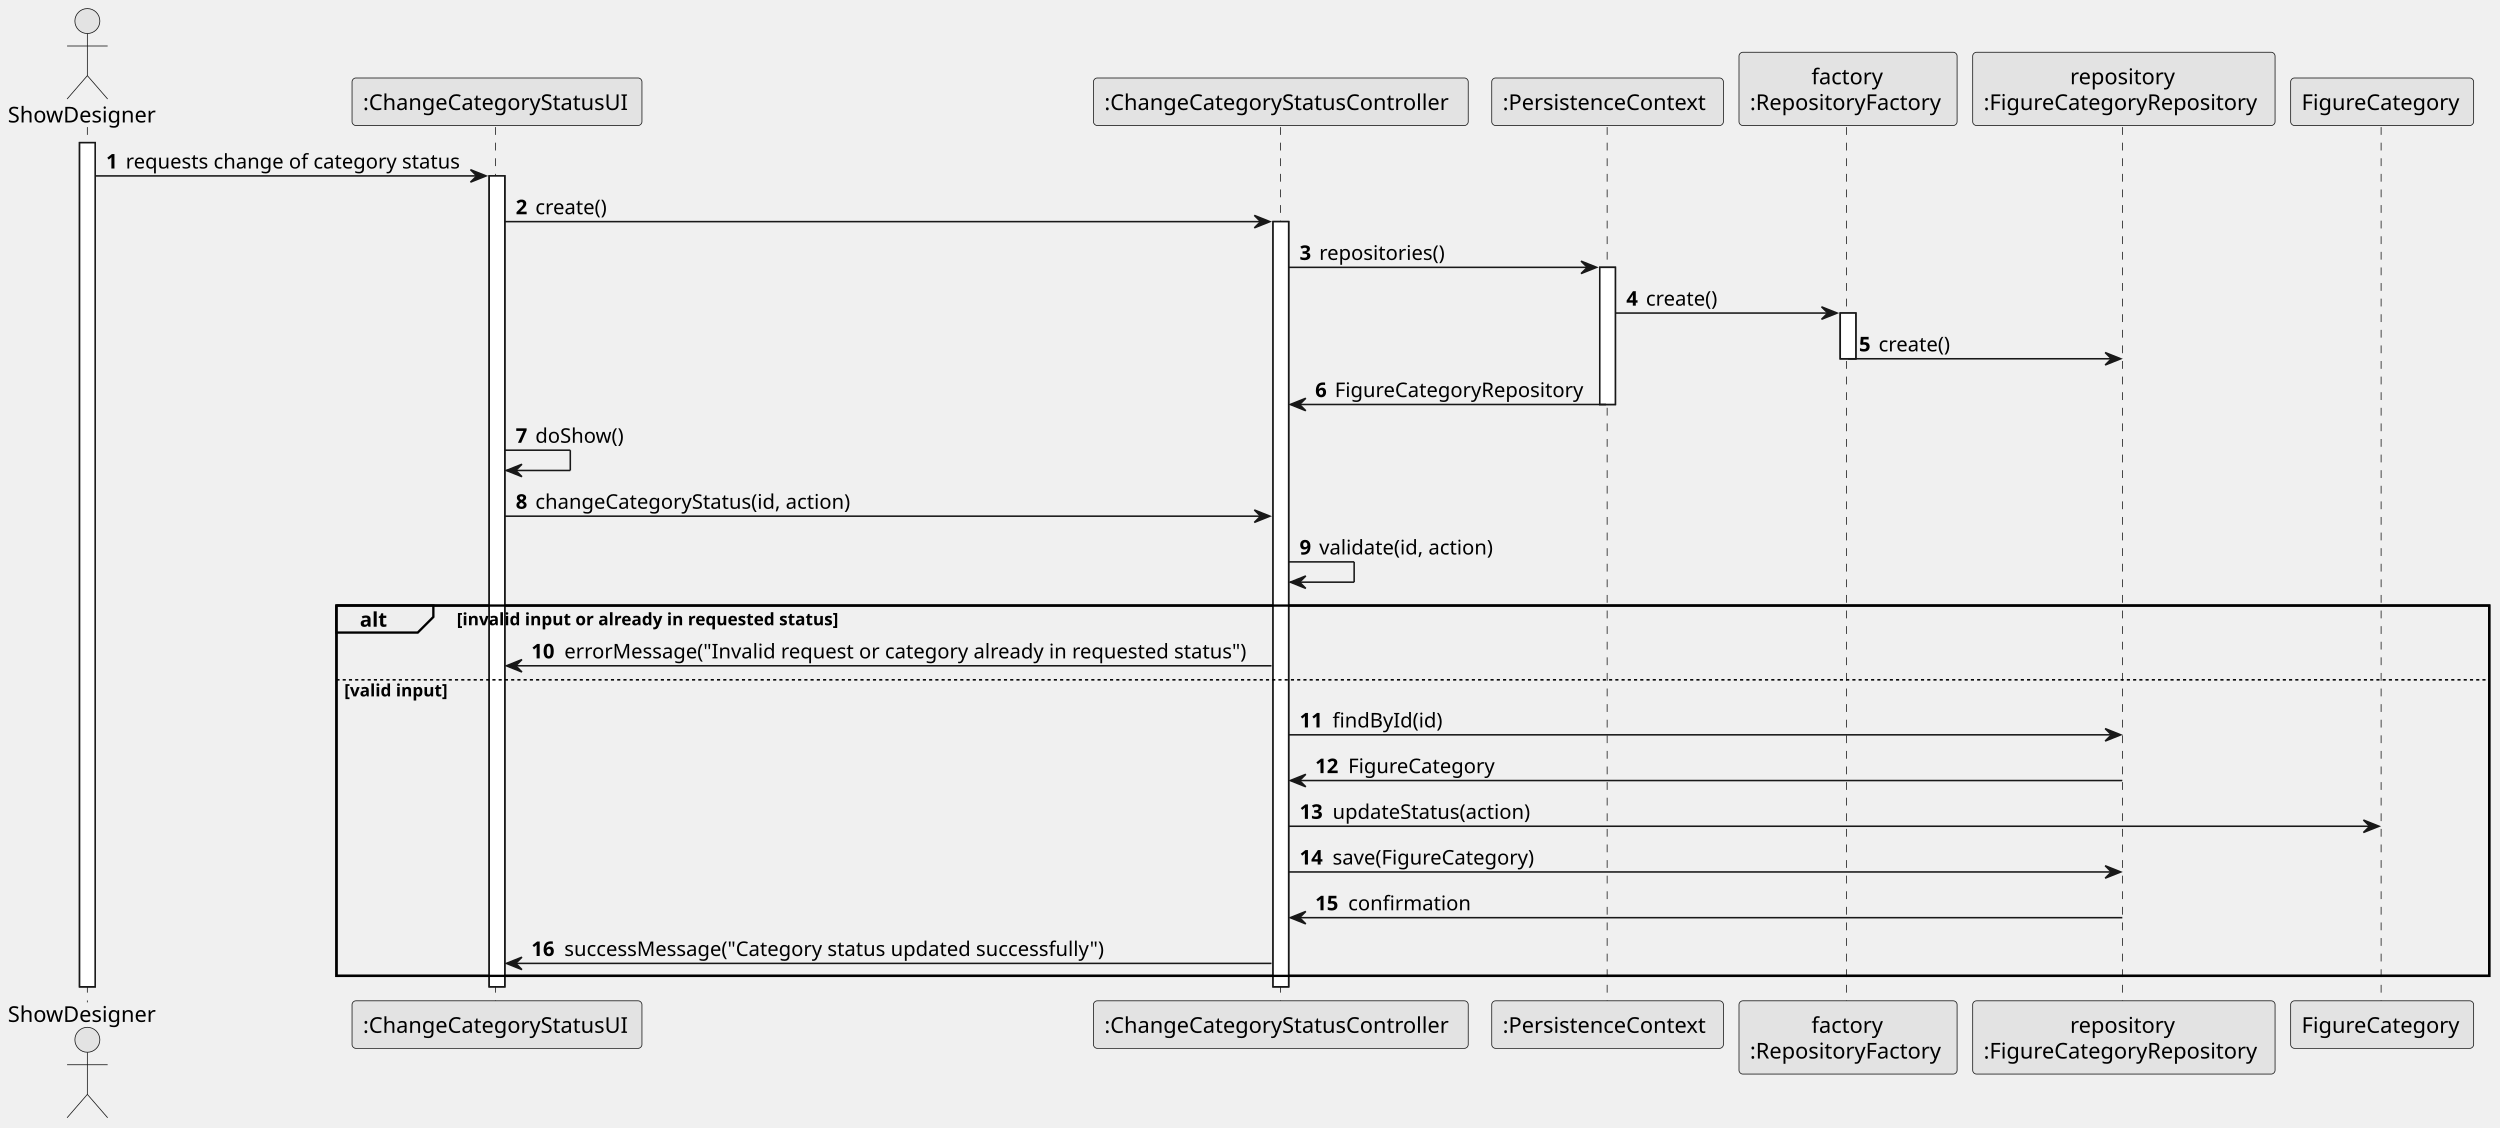
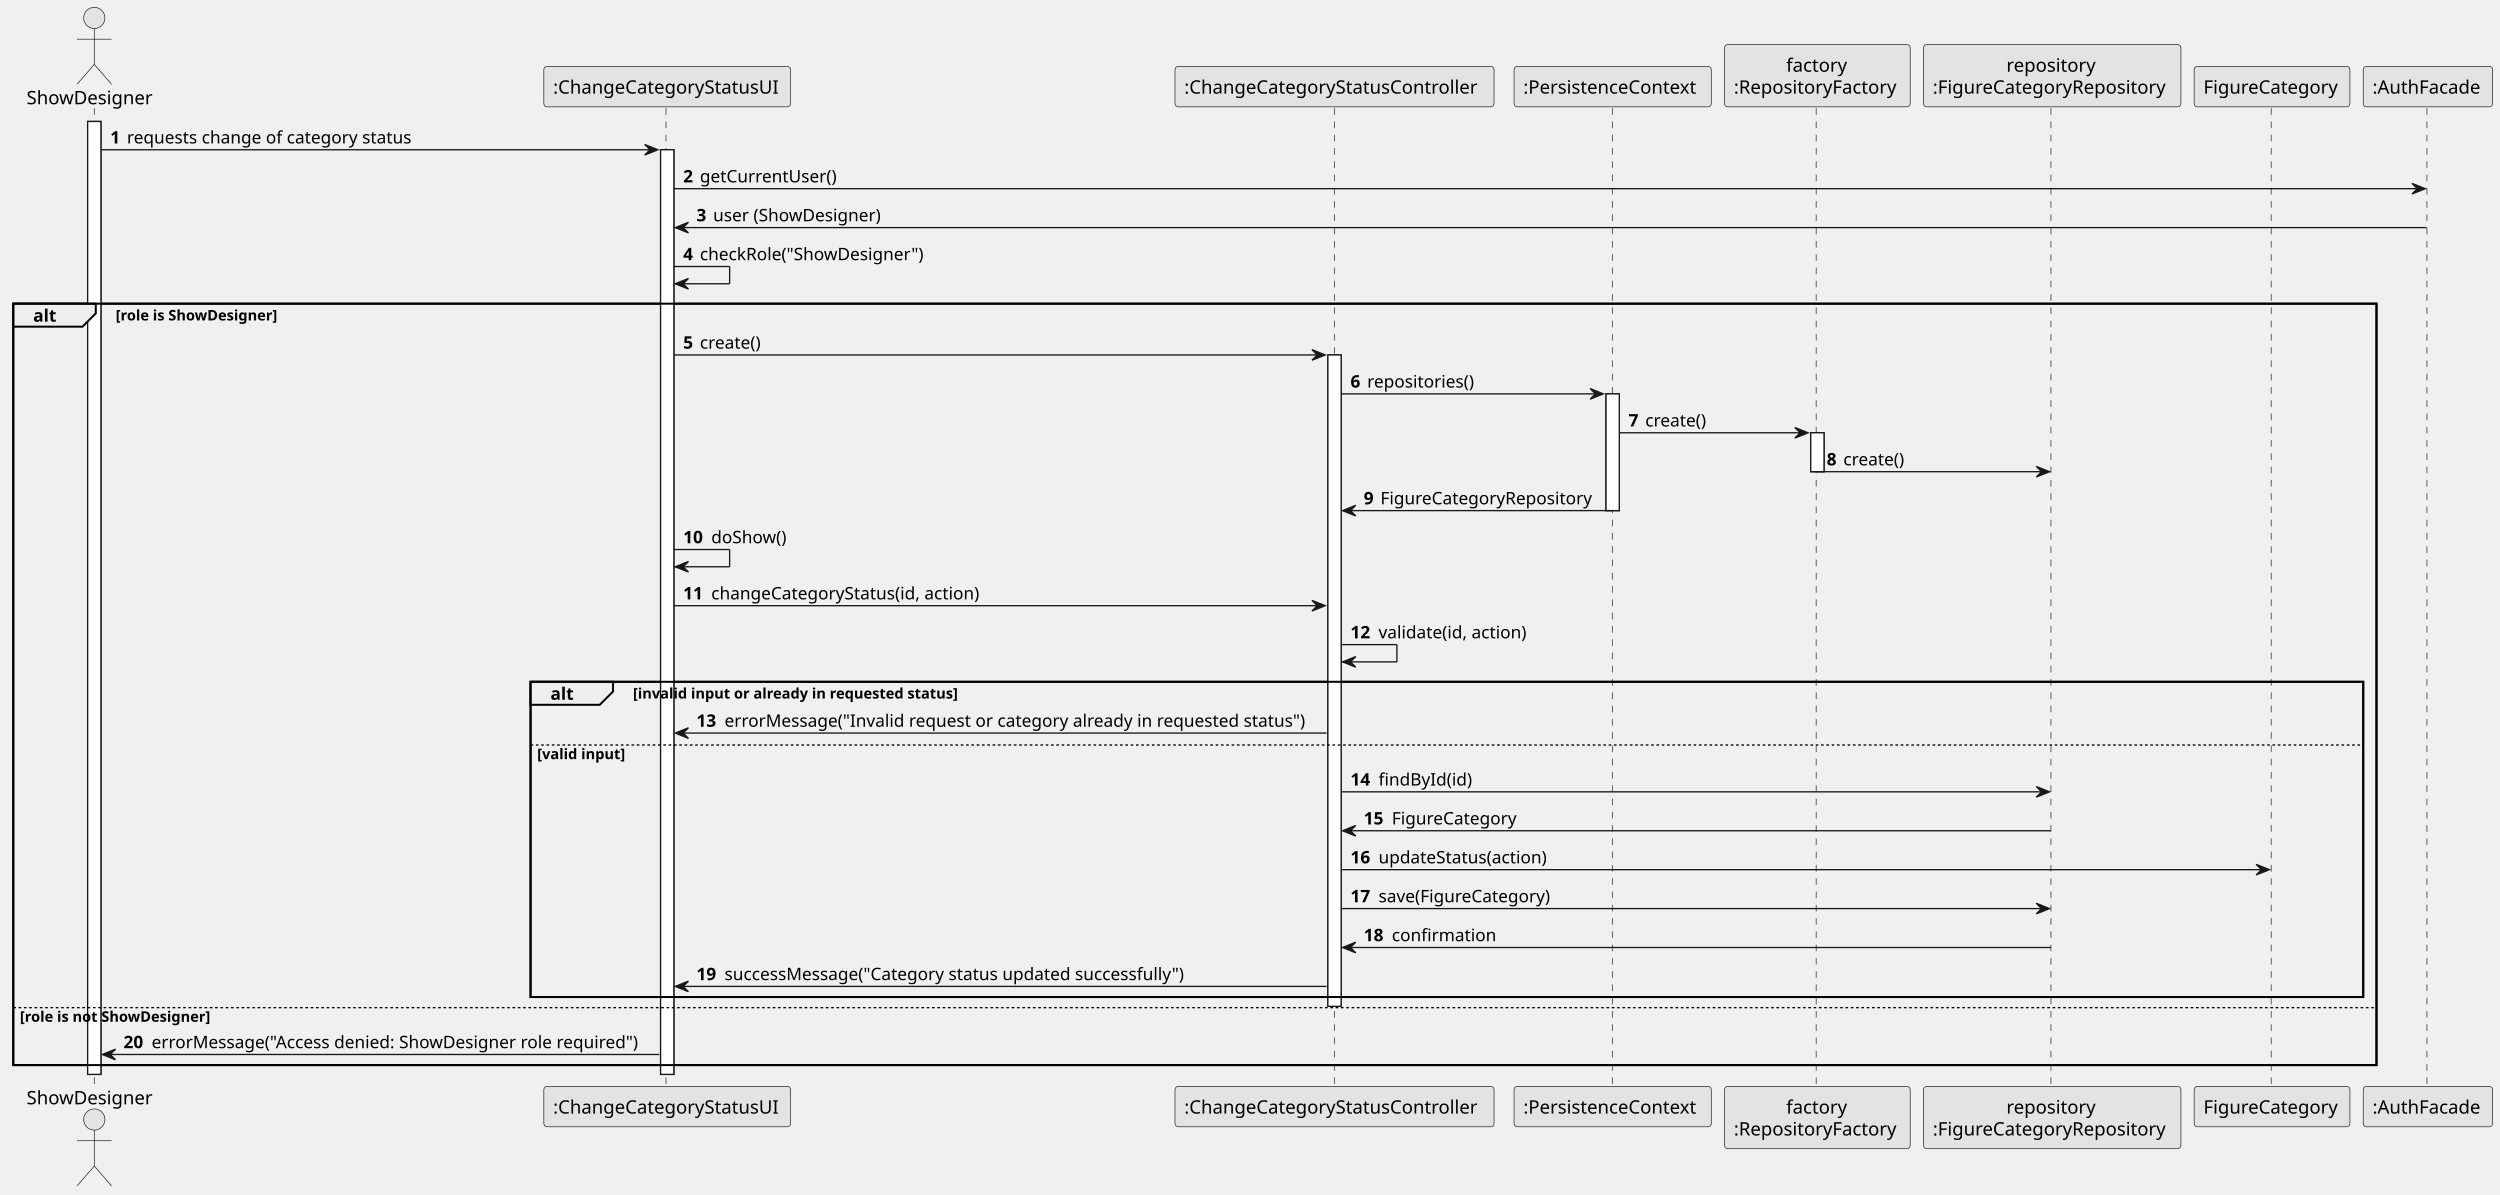
- <svg xmlns="http://www.w3.org/2000/svg" contentStyleType="text/css" height="723px" preserveAspectRatio="none" style="width:1603px;height:723px;background:#FFFFFF;" version="1.1" viewBox="0 0 1603 723" width="1603px" zoomAndPan="magnify">
+ <svg xmlns="http://www.w3.org/2000/svg" contentStyleType="text/css" height="900px" preserveAspectRatio="none" style="width:1883px;height:900px;background:#FFFFFF;" version="1.1" viewBox="0 0 1883 900" width="1883px" zoomAndPan="magnify">
  <defs />
  <g>
-     <rect fill="#FFFFFF" height="541.234" style="stroke:#181818;stroke-width:1.0;" width="10" x="51.016" y="91.488" />
-     <rect fill="#FFFFFF" height="519.924" style="stroke:#181818;stroke-width:1.0;" width="10" x="313.674" y="112.799" />
-     <rect fill="#FFFFFF" height="490.613" style="stroke:#181818;stroke-width:1.0;" width="10" x="816.278" y="142.109" />
-     <rect fill="#FFFFFF" height="87.932" style="stroke:#181818;stroke-width:1.0;" width="10" x="1025.773" y="171.42" />
-     <rect fill="#FFFFFF" height="29.311" style="stroke:#181818;stroke-width:1.0;" width="10" x="1179.966" y="200.731" />
-     <rect fill="none" height="237.44" style="stroke:#000000;stroke-width:1.5;" width="1380.361" x="215.732" y="388.283" />
-     <line style="stroke:#181818;stroke-width:0.5;stroke-dasharray:5.0,5.0;" x1="56" x2="56" y1="81.488" y2="642.723" />
-     <line style="stroke:#181818;stroke-width:0.5;stroke-dasharray:5.0,5.0;" x1="317.732" x2="317.732" y1="81.488" y2="642.723" />
-     <line style="stroke:#181818;stroke-width:0.5;stroke-dasharray:5.0,5.0;" x1="821.123" x2="821.123" y1="81.488" y2="642.723" />
-     <line style="stroke:#181818;stroke-width:0.5;stroke-dasharray:5.0,5.0;" x1="1030.5" x2="1030.5" y1="81.488" y2="642.723" />
-     <line style="stroke:#181818;stroke-width:0.5;stroke-dasharray:5.0,5.0;" x1="1184.045" x2="1184.045" y1="81.488" y2="642.723" />
-     <line style="stroke:#181818;stroke-width:0.5;stroke-dasharray:5.0,5.0;" x1="1360.888" x2="1360.888" y1="81.488" y2="642.723" />
-     <line style="stroke:#181818;stroke-width:0.5;stroke-dasharray:5.0,5.0;" x1="1526.769" x2="1526.769" y1="81.488" y2="642.723" />
-     <text fill="#000000" font-family="sans-serif" font-size="14" lengthAdjust="spacing" textLength="96.031" x="5" y="78.535">ShowDesigner</text>
-     <ellipse cx="56.016" cy="13.5" fill="#E3E3E3" rx="8" ry="8" style="stroke:#181818;stroke-width:0.5;" />
-     <path d="M56.016,21.5 L56.016,48.5 M43.016,29.5 L69.016,29.5 M56.016,48.5 L43.016,63.5 M56.016,48.5 L69.016,63.5 " fill="none" style="stroke:#181818;stroke-width:0.5;" />
-     <text fill="#000000" font-family="sans-serif" font-size="14" lengthAdjust="spacing" textLength="96.031" x="5" y="655.258">ShowDesigner</text>
-     <ellipse cx="56.016" cy="666.711" fill="#E3E3E3" rx="8" ry="8" style="stroke:#181818;stroke-width:0.5;" />
-     <path d="M56.016,674.711 L56.016,701.711 M43.016,682.711 L69.016,682.711 M56.016,701.711 L43.016,716.711 M56.016,701.711 L69.016,716.711 " fill="none" style="stroke:#181818;stroke-width:0.5;" />
-     <rect fill="#E3E3E3" height="30.488" rx="2.5" ry="2.5" style="stroke:#181818;stroke-width:0.5;" width="185.883" x="225.732" y="50" />
-     <text fill="#000000" font-family="sans-serif" font-size="14" lengthAdjust="spacing" textLength="171.883" x="232.732" y="70.535">:ChangeCategoryStatusUI</text>
-     <rect fill="#E3E3E3" height="30.488" rx="2.5" ry="2.5" style="stroke:#181818;stroke-width:0.5;" width="185.883" x="225.732" y="641.723" />
-     <text fill="#000000" font-family="sans-serif" font-size="14" lengthAdjust="spacing" textLength="171.883" x="232.732" y="662.258">:ChangeCategoryStatusUI</text>
-     <rect fill="#E3E3E3" height="30.488" rx="2.5" ry="2.5" style="stroke:#181818;stroke-width:0.5;" width="240.31" x="701.123" y="50" />
-     <text fill="#000000" font-family="sans-serif" font-size="14" lengthAdjust="spacing" textLength="226.31" x="708.123" y="70.535">:ChangeCategoryStatusController</text>
-     <rect fill="#E3E3E3" height="30.488" rx="2.5" ry="2.5" style="stroke:#181818;stroke-width:0.5;" width="240.31" x="701.123" y="641.723" />
-     <text fill="#000000" font-family="sans-serif" font-size="14" lengthAdjust="spacing" textLength="226.31" x="708.123" y="662.258">:ChangeCategoryStatusController</text>
-     <rect fill="#E3E3E3" height="30.488" rx="2.5" ry="2.5" style="stroke:#181818;stroke-width:0.5;" width="148.545" x="956.5" y="50" />
-     <text fill="#000000" font-family="sans-serif" font-size="14" lengthAdjust="spacing" textLength="134.545" x="963.5" y="70.535">:PersistenceContext</text>
-     <rect fill="#E3E3E3" height="30.488" rx="2.5" ry="2.5" style="stroke:#181818;stroke-width:0.5;" width="148.545" x="956.5" y="641.723" />
-     <text fill="#000000" font-family="sans-serif" font-size="14" lengthAdjust="spacing" textLength="134.545" x="963.5" y="662.258">:PersistenceContext</text>
-     <rect fill="#E3E3E3" height="46.977" rx="2.5" ry="2.5" style="stroke:#181818;stroke-width:0.5;" width="139.843" x="1115.045" y="33.512" />
-     <text fill="#000000" font-family="sans-serif" font-size="14" lengthAdjust="spacing" textLength="46.929" x="1161.502" y="54.047">factory</text>
-     <text fill="#000000" font-family="sans-serif" font-size="14" lengthAdjust="spacing" textLength="125.843" x="1122.045" y="70.535">:RepositoryFactory</text>
-     <rect fill="#E3E3E3" height="46.977" rx="2.5" ry="2.5" style="stroke:#181818;stroke-width:0.5;" width="139.843" x="1115.045" y="641.723" />
-     <text fill="#000000" font-family="sans-serif" font-size="14" lengthAdjust="spacing" textLength="46.929" x="1161.502" y="662.258">factory</text>
-     <text fill="#000000" font-family="sans-serif" font-size="14" lengthAdjust="spacing" textLength="125.843" x="1122.045" y="678.746">:RepositoryFactory</text>
-     <rect fill="#E3E3E3" height="46.977" rx="2.5" ry="2.5" style="stroke:#181818;stroke-width:0.5;" width="193.881" x="1264.888" y="33.512" />
-     <text fill="#000000" font-family="sans-serif" font-size="14" lengthAdjust="spacing" textLength="69.002" x="1327.327" y="54.047">repository</text>
-     <text fill="#000000" font-family="sans-serif" font-size="14" lengthAdjust="spacing" textLength="179.881" x="1271.888" y="70.535">:FigureCategoryRepository</text>
-     <rect fill="#E3E3E3" height="46.977" rx="2.5" ry="2.5" style="stroke:#181818;stroke-width:0.5;" width="193.881" x="1264.888" y="641.723" />
-     <text fill="#000000" font-family="sans-serif" font-size="14" lengthAdjust="spacing" textLength="69.002" x="1327.327" y="662.258">repository</text>
-     <text fill="#000000" font-family="sans-serif" font-size="14" lengthAdjust="spacing" textLength="179.881" x="1271.888" y="678.746">:FigureCategoryRepository</text>
-     <rect fill="#E3E3E3" height="30.488" rx="2.5" ry="2.5" style="stroke:#181818;stroke-width:0.5;" width="117.325" x="1468.769" y="50" />
-     <text fill="#000000" font-family="sans-serif" font-size="14" lengthAdjust="spacing" textLength="103.325" x="1475.769" y="70.535">FigureCategory</text>
-     <rect fill="#E3E3E3" height="30.488" rx="2.5" ry="2.5" style="stroke:#181818;stroke-width:0.5;" width="117.325" x="1468.769" y="641.723" />
-     <text fill="#000000" font-family="sans-serif" font-size="14" lengthAdjust="spacing" textLength="103.325" x="1475.769" y="662.258">FigureCategory</text>
-     <rect fill="#FFFFFF" height="541.234" style="stroke:#181818;stroke-width:1.0;" width="10" x="51.016" y="91.488" />
-     <rect fill="#FFFFFF" height="519.924" style="stroke:#181818;stroke-width:1.0;" width="10" x="313.674" y="112.799" />
-     <rect fill="#FFFFFF" height="490.613" style="stroke:#181818;stroke-width:1.0;" width="10" x="816.278" y="142.109" />
-     <rect fill="#FFFFFF" height="87.932" style="stroke:#181818;stroke-width:1.0;" width="10" x="1025.773" y="171.42" />
-     <rect fill="#FFFFFF" height="29.311" style="stroke:#181818;stroke-width:1.0;" width="10" x="1179.966" y="200.731" />
-     <polygon fill="#181818" points="301.674,108.799,311.674,112.799,301.674,116.799,305.674,112.799" style="stroke:#181818;stroke-width:1.0;" />
-     <line style="stroke:#181818;stroke-width:1.0;" x1="61.016" x2="307.674" y1="112.799" y2="112.799" />
-     <text fill="#000000" font-family="sans-serif" font-size="13" font-weight="bold" lengthAdjust="spacing" textLength="8.576" x="68.016" y="108.057">1</text>
-     <text fill="#000000" font-family="sans-serif" font-size="13" lengthAdjust="spacing" textLength="221.083" x="80.591" y="108.057">requests change of category status</text>
-     <polygon fill="#181818" points="804.278,138.109,814.278,142.109,804.278,146.109,808.278,142.109" style="stroke:#181818;stroke-width:1.0;" />
-     <line style="stroke:#181818;stroke-width:1.0;" x1="323.674" x2="810.278" y1="142.109" y2="142.109" />
-     <text fill="#000000" font-family="sans-serif" font-size="13" font-weight="bold" lengthAdjust="spacing" textLength="8.576" x="330.674" y="137.367">2</text>
-     <text fill="#000000" font-family="sans-serif" font-size="13" lengthAdjust="spacing" textLength="46.96" x="343.25" y="137.367">create()</text>
-     <polygon fill="#181818" points="1013.773,167.42,1023.773,171.42,1013.773,175.42,1017.773,171.42" style="stroke:#181818;stroke-width:1.0;" />
-     <line style="stroke:#181818;stroke-width:1.0;" x1="826.278" x2="1019.773" y1="171.42" y2="171.42" />
-     <text fill="#000000" font-family="sans-serif" font-size="13" font-weight="bold" lengthAdjust="spacing" textLength="8.576" x="833.278" y="166.678">3</text>
-     <text fill="#000000" font-family="sans-serif" font-size="13" lengthAdjust="spacing" textLength="83.364" x="845.854" y="166.678">repositories()</text>
-     <polygon fill="#181818" points="1167.966,196.731,1177.966,200.731,1167.966,204.731,1171.966,200.731" style="stroke:#181818;stroke-width:1.0;" />
-     <line style="stroke:#181818;stroke-width:1.0;" x1="1035.773" x2="1173.966" y1="200.731" y2="200.731" />
-     <text fill="#000000" font-family="sans-serif" font-size="13" font-weight="bold" lengthAdjust="spacing" textLength="8.576" x="1042.773" y="195.988">4</text>
-     <text fill="#000000" font-family="sans-serif" font-size="13" lengthAdjust="spacing" textLength="46.96" x="1055.348" y="195.988">create()</text>
-     <polygon fill="#181818" points="1349.828,226.041,1359.828,230.041,1349.828,234.041,1353.828,230.041" style="stroke:#181818;stroke-width:1.0;" />
-     <line style="stroke:#181818;stroke-width:1.0;" x1="1184.966" x2="1355.828" y1="230.041" y2="230.041" />
-     <text fill="#000000" font-family="sans-serif" font-size="13" font-weight="bold" lengthAdjust="spacing" textLength="8.576" x="1191.966" y="225.299">5</text>
-     <text fill="#000000" font-family="sans-serif" font-size="13" lengthAdjust="spacing" textLength="46.96" x="1204.542" y="225.299">create()</text>
-     <polygon fill="#181818" points="837.278,255.352,827.278,259.352,837.278,263.352,833.278,259.352" style="stroke:#181818;stroke-width:1.0;" />
-     <line style="stroke:#181818;stroke-width:1.0;" x1="831.278" x2="1029.773" y1="259.352" y2="259.352" />
-     <text fill="#000000" font-family="sans-serif" font-size="13" font-weight="bold" lengthAdjust="spacing" textLength="8.576" x="843.278" y="254.609">6</text>
-     <text fill="#000000" font-family="sans-serif" font-size="13" lengthAdjust="spacing" textLength="162.919" x="855.854" y="254.609">FigureCategoryRepository</text>
-     <line style="stroke:#181818;stroke-width:1.0;" x1="323.674" x2="365.674" y1="288.662" y2="288.662" />
-     <line style="stroke:#181818;stroke-width:1.0;" x1="365.674" x2="365.674" y1="288.662" y2="301.662" />
-     <line style="stroke:#181818;stroke-width:1.0;" x1="324.674" x2="365.674" y1="301.662" y2="301.662" />
-     <polygon fill="#181818" points="334.674,297.662,324.674,301.662,334.674,305.662,330.674,301.662" style="stroke:#181818;stroke-width:1.0;" />
-     <text fill="#000000" font-family="sans-serif" font-size="13" font-weight="bold" lengthAdjust="spacing" textLength="8.576" x="330.674" y="283.92">7</text>
-     <text fill="#000000" font-family="sans-serif" font-size="13" lengthAdjust="spacing" textLength="57.694" x="343.25" y="283.92">doShow()</text>
-     <polygon fill="#181818" points="804.278,326.973,814.278,330.973,804.278,334.973,808.278,330.973" style="stroke:#181818;stroke-width:1.0;" />
-     <line style="stroke:#181818;stroke-width:1.0;" x1="323.674" x2="810.278" y1="330.973" y2="330.973" />
-     <text fill="#000000" font-family="sans-serif" font-size="13" font-weight="bold" lengthAdjust="spacing" textLength="8.576" x="330.674" y="326.231">8</text>
-     <text fill="#000000" font-family="sans-serif" font-size="13" lengthAdjust="spacing" textLength="207.537" x="343.25" y="326.231">changeCategoryStatus(id, action)</text>
-     <line style="stroke:#181818;stroke-width:1.0;" x1="826.278" x2="868.278" y1="360.283" y2="360.283" />
-     <line style="stroke:#181818;stroke-width:1.0;" x1="868.278" x2="868.278" y1="360.283" y2="373.283" />
-     <line style="stroke:#181818;stroke-width:1.0;" x1="827.278" x2="868.278" y1="373.283" y2="373.283" />
-     <polygon fill="#181818" points="837.278,369.283,827.278,373.283,837.278,377.283,833.278,373.283" style="stroke:#181818;stroke-width:1.0;" />
-     <text fill="#000000" font-family="sans-serif" font-size="13" font-weight="bold" lengthAdjust="spacing" textLength="8.576" x="833.278" y="355.541">9</text>
-     <text fill="#000000" font-family="sans-serif" font-size="13" lengthAdjust="spacing" textLength="116.022" x="845.854" y="355.541">validate(id, action)</text>
-     <path d="M215.732,388.283 L277.871,388.283 L277.871,395.594 L267.871,405.594 L215.732,405.594 L215.732,388.283 " fill="#EEEEEE" style="stroke:#000000;stroke-width:1.5;" />
-     <rect fill="none" height="237.44" style="stroke:#000000;stroke-width:1.5;" width="1380.361" x="215.732" y="388.283" />
-     <text fill="#000000" font-family="sans-serif" font-size="13" font-weight="bold" lengthAdjust="spacing" textLength="17.139" x="230.732" y="401.852">alt</text>
-     <text fill="#000000" font-family="sans-serif" font-size="11" font-weight="bold" lengthAdjust="spacing" textLength="254.262" x="292.871" y="400.918">[invalid input or already in requested status]</text>
-     <polygon fill="#181818" points="334.674,422.904,324.674,426.904,334.674,430.904,330.674,426.904" style="stroke:#181818;stroke-width:1.0;" />
-     <line style="stroke:#181818;stroke-width:1.0;" x1="328.674" x2="815.278" y1="426.904" y2="426.904" />
-     <text fill="#000000" font-family="sans-serif" font-size="13" font-weight="bold" lengthAdjust="spacing" textLength="17.151" x="340.674" y="422.162">10</text>
-     <text fill="#000000" font-family="sans-serif" font-size="13" lengthAdjust="spacing" textLength="447.453" x="361.825" y="422.162">errorMessage("Invalid request or category already in requested status")</text>
-     <line style="stroke:#000000;stroke-width:1.0;stroke-dasharray:2.0,2.0;" x1="215.732" x2="1596.094" y1="435.904" y2="435.904" />
-     <text fill="#000000" font-family="sans-serif" font-size="11" font-weight="bold" lengthAdjust="spacing" textLength="68.986" x="220.732" y="446.539">[valid input]</text>
-     <polygon fill="#181818" points="1349.828,467.17,1359.828,471.17,1349.828,475.17,1353.828,471.17" style="stroke:#181818;stroke-width:1.0;" />
-     <line style="stroke:#181818;stroke-width:1.0;" x1="826.278" x2="1355.828" y1="471.17" y2="471.17" />
-     <text fill="#000000" font-family="sans-serif" font-size="13" font-weight="bold" lengthAdjust="spacing" textLength="17.151" x="833.278" y="466.428">11</text>
-     <text fill="#000000" font-family="sans-serif" font-size="13" lengthAdjust="spacing" textLength="71.379" x="854.429" y="466.428">findById(id)</text>
-     <polygon fill="#181818" points="837.278,496.481,827.278,500.481,837.278,504.481,833.278,500.481" style="stroke:#181818;stroke-width:1.0;" />
-     <line style="stroke:#181818;stroke-width:1.0;" x1="831.278" x2="1360.828" y1="500.481" y2="500.481" />
-     <text fill="#000000" font-family="sans-serif" font-size="13" font-weight="bold" lengthAdjust="spacing" textLength="17.151" x="843.278" y="495.738">12</text>
-     <text fill="#000000" font-family="sans-serif" font-size="13" lengthAdjust="spacing" textLength="95.945" x="864.429" y="495.738">FigureCategory</text>
-     <polygon fill="#181818" points="1515.431,525.791,1525.431,529.791,1515.431,533.791,1519.431,529.791" style="stroke:#181818;stroke-width:1.0;" />
-     <line style="stroke:#181818;stroke-width:1.0;" x1="826.278" x2="1521.431" y1="529.791" y2="529.791" />
-     <text fill="#000000" font-family="sans-serif" font-size="13" font-weight="bold" lengthAdjust="spacing" textLength="17.151" x="833.278" y="525.049">13</text>
-     <text fill="#000000" font-family="sans-serif" font-size="13" lengthAdjust="spacing" textLength="129.283" x="854.429" y="525.049">updateStatus(action)</text>
-     <polygon fill="#181818" points="1349.828,555.102,1359.828,559.102,1349.828,563.102,1353.828,559.102" style="stroke:#181818;stroke-width:1.0;" />
-     <line style="stroke:#181818;stroke-width:1.0;" x1="826.278" x2="1355.828" y1="559.102" y2="559.102" />
-     <text fill="#000000" font-family="sans-serif" font-size="13" font-weight="bold" lengthAdjust="spacing" textLength="17.151" x="833.278" y="554.359">14</text>
-     <text fill="#000000" font-family="sans-serif" font-size="13" lengthAdjust="spacing" textLength="132.177" x="854.429" y="554.359">save(FigureCategory)</text>
-     <polygon fill="#181818" points="837.278,584.412,827.278,588.412,837.278,592.412,833.278,588.412" style="stroke:#181818;stroke-width:1.0;" />
-     <line style="stroke:#181818;stroke-width:1.0;" x1="831.278" x2="1360.828" y1="588.412" y2="588.412" />
-     <text fill="#000000" font-family="sans-serif" font-size="13" font-weight="bold" lengthAdjust="spacing" textLength="17.151" x="843.278" y="583.67">15</text>
-     <text fill="#000000" font-family="sans-serif" font-size="13" lengthAdjust="spacing" textLength="80.558" x="864.429" y="583.67">confirmation</text>
-     <polygon fill="#181818" points="334.674,613.723,324.674,617.723,334.674,621.723,330.674,617.723" style="stroke:#181818;stroke-width:1.0;" />
-     <line style="stroke:#181818;stroke-width:1.0;" x1="328.674" x2="815.278" y1="617.723" y2="617.723" />
-     <text fill="#000000" font-family="sans-serif" font-size="13" font-weight="bold" lengthAdjust="spacing" textLength="17.151" x="340.674" y="612.981">16</text>
-     <text fill="#000000" font-family="sans-serif" font-size="13" lengthAdjust="spacing" textLength="355.507" x="361.825" y="612.981">successMessage("Category status updated successfully")</text>
+     <rect fill="#FFFFFF" height="717.742" style="stroke:#181818;stroke-width:1.0;" width="10" x="66.016" y="91.488" />
+     <rect fill="#FFFFFF" height="696.432" style="stroke:#181818;stroke-width:1.0;" width="10" x="497.558" y="112.799" />
+     <rect fill="#FFFFFF" height="490.613" style="stroke:#181818;stroke-width:1.0;" width="10" x="1000.162" y="267.352" />
+     <rect fill="#FFFFFF" height="87.932" style="stroke:#181818;stroke-width:1.0;" width="10" x="1209.656" y="296.662" />
+     <rect fill="#FFFFFF" height="29.311" style="stroke:#181818;stroke-width:1.0;" width="10" x="1363.85" y="325.973" />
+     <rect fill="none" height="573.5" style="stroke:#000000;stroke-width:1.5;" width="1779.977" x="10" y="228.731" />
+     <rect fill="none" height="237.44" style="stroke:#000000;stroke-width:1.5;" width="1380.361" x="399.616" y="513.525" />
+     <line style="stroke:#181818;stroke-width:0.5;stroke-dasharray:5.0,5.0;" x1="71" x2="71" y1="81.488" y2="819.231" />
+     <line style="stroke:#181818;stroke-width:0.5;stroke-dasharray:5.0,5.0;" x1="501.616" x2="501.616" y1="81.488" y2="819.231" />
+     <line style="stroke:#181818;stroke-width:0.5;stroke-dasharray:5.0,5.0;" x1="1005.006" x2="1005.006" y1="81.488" y2="819.231" />
+     <line style="stroke:#181818;stroke-width:0.5;stroke-dasharray:5.0,5.0;" x1="1214.384" x2="1214.384" y1="81.488" y2="819.231" />
+     <line style="stroke:#181818;stroke-width:0.5;stroke-dasharray:5.0,5.0;" x1="1367.929" x2="1367.929" y1="81.488" y2="819.231" />
+     <line style="stroke:#181818;stroke-width:0.5;stroke-dasharray:5.0,5.0;" x1="1544.772" x2="1544.772" y1="81.488" y2="819.231" />
+     <line style="stroke:#181818;stroke-width:0.5;stroke-dasharray:5.0,5.0;" x1="1710.652" x2="1710.652" y1="81.488" y2="819.231" />
+     <line style="stroke:#181818;stroke-width:0.5;stroke-dasharray:5.0,5.0;" x1="1827.977" x2="1827.977" y1="81.488" y2="819.231" />
+     <text fill="#000000" font-family="sans-serif" font-size="14" lengthAdjust="spacing" textLength="96.031" x="20" y="78.535">ShowDesigner</text>
+     <ellipse cx="71.016" cy="13.5" fill="#E3E3E3" rx="8" ry="8" style="stroke:#181818;stroke-width:0.5;" />
+     <path d="M71.016,21.5 L71.016,48.5 M58.016,29.5 L84.016,29.5 M71.016,48.5 L58.016,63.5 M71.016,48.5 L84.016,63.5 " fill="none" style="stroke:#181818;stroke-width:0.5;" />
+     <text fill="#000000" font-family="sans-serif" font-size="14" lengthAdjust="spacing" textLength="96.031" x="20" y="831.766">ShowDesigner</text>
+     <ellipse cx="71.016" cy="843.219" fill="#E3E3E3" rx="8" ry="8" style="stroke:#181818;stroke-width:0.5;" />
+     <path d="M71.016,851.219 L71.016,878.219 M58.016,859.219 L84.016,859.219 M71.016,878.219 L58.016,893.219 M71.016,878.219 L84.016,893.219 " fill="none" style="stroke:#181818;stroke-width:0.5;" />
+     <rect fill="#E3E3E3" height="30.488" rx="2.5" ry="2.5" style="stroke:#181818;stroke-width:0.5;" width="185.883" x="409.616" y="50" />
+     <text fill="#000000" font-family="sans-serif" font-size="14" lengthAdjust="spacing" textLength="171.883" x="416.616" y="70.535">:ChangeCategoryStatusUI</text>
+     <rect fill="#E3E3E3" height="30.488" rx="2.5" ry="2.5" style="stroke:#181818;stroke-width:0.5;" width="185.883" x="409.616" y="818.231" />
+     <text fill="#000000" font-family="sans-serif" font-size="14" lengthAdjust="spacing" textLength="171.883" x="416.616" y="838.766">:ChangeCategoryStatusUI</text>
+     <rect fill="#E3E3E3" height="30.488" rx="2.5" ry="2.5" style="stroke:#181818;stroke-width:0.5;" width="240.31" x="885.006" y="50" />
+     <text fill="#000000" font-family="sans-serif" font-size="14" lengthAdjust="spacing" textLength="226.31" x="892.006" y="70.535">:ChangeCategoryStatusController</text>
+     <rect fill="#E3E3E3" height="30.488" rx="2.5" ry="2.5" style="stroke:#181818;stroke-width:0.5;" width="240.31" x="885.006" y="818.231" />
+     <text fill="#000000" font-family="sans-serif" font-size="14" lengthAdjust="spacing" textLength="226.31" x="892.006" y="838.766">:ChangeCategoryStatusController</text>
+     <rect fill="#E3E3E3" height="30.488" rx="2.5" ry="2.5" style="stroke:#181818;stroke-width:0.5;" width="148.545" x="1140.384" y="50" />
+     <text fill="#000000" font-family="sans-serif" font-size="14" lengthAdjust="spacing" textLength="134.545" x="1147.384" y="70.535">:PersistenceContext</text>
+     <rect fill="#E3E3E3" height="30.488" rx="2.5" ry="2.5" style="stroke:#181818;stroke-width:0.5;" width="148.545" x="1140.384" y="818.231" />
+     <text fill="#000000" font-family="sans-serif" font-size="14" lengthAdjust="spacing" textLength="134.545" x="1147.384" y="838.766">:PersistenceContext</text>
+     <rect fill="#E3E3E3" height="46.977" rx="2.5" ry="2.5" style="stroke:#181818;stroke-width:0.5;" width="139.843" x="1298.929" y="33.512" />
+     <text fill="#000000" font-family="sans-serif" font-size="14" lengthAdjust="spacing" textLength="46.929" x="1345.386" y="54.047">factory</text>
+     <text fill="#000000" font-family="sans-serif" font-size="14" lengthAdjust="spacing" textLength="125.843" x="1305.929" y="70.535">:RepositoryFactory</text>
+     <rect fill="#E3E3E3" height="46.977" rx="2.5" ry="2.5" style="stroke:#181818;stroke-width:0.5;" width="139.843" x="1298.929" y="818.231" />
+     <text fill="#000000" font-family="sans-serif" font-size="14" lengthAdjust="spacing" textLength="46.929" x="1345.386" y="838.766">factory</text>
+     <text fill="#000000" font-family="sans-serif" font-size="14" lengthAdjust="spacing" textLength="125.843" x="1305.929" y="855.254">:RepositoryFactory</text>
+     <rect fill="#E3E3E3" height="46.977" rx="2.5" ry="2.5" style="stroke:#181818;stroke-width:0.5;" width="193.881" x="1448.772" y="33.512" />
+     <text fill="#000000" font-family="sans-serif" font-size="14" lengthAdjust="spacing" textLength="69.002" x="1511.211" y="54.047">repository</text>
+     <text fill="#000000" font-family="sans-serif" font-size="14" lengthAdjust="spacing" textLength="179.881" x="1455.772" y="70.535">:FigureCategoryRepository</text>
+     <rect fill="#E3E3E3" height="46.977" rx="2.5" ry="2.5" style="stroke:#181818;stroke-width:0.5;" width="193.881" x="1448.772" y="818.231" />
+     <text fill="#000000" font-family="sans-serif" font-size="14" lengthAdjust="spacing" textLength="69.002" x="1511.211" y="838.766">repository</text>
+     <text fill="#000000" font-family="sans-serif" font-size="14" lengthAdjust="spacing" textLength="179.881" x="1455.772" y="855.254">:FigureCategoryRepository</text>
+     <rect fill="#E3E3E3" height="30.488" rx="2.5" ry="2.5" style="stroke:#181818;stroke-width:0.5;" width="117.325" x="1652.652" y="50" />
+     <text fill="#000000" font-family="sans-serif" font-size="14" lengthAdjust="spacing" textLength="103.325" x="1659.652" y="70.535">FigureCategory</text>
+     <rect fill="#E3E3E3" height="30.488" rx="2.5" ry="2.5" style="stroke:#181818;stroke-width:0.5;" width="117.325" x="1652.652" y="818.231" />
+     <text fill="#000000" font-family="sans-serif" font-size="14" lengthAdjust="spacing" textLength="103.325" x="1659.652" y="838.766">FigureCategory</text>
+     <rect fill="#E3E3E3" height="30.488" rx="2.5" ry="2.5" style="stroke:#181818;stroke-width:0.5;" width="97.453" x="1779.977" y="50" />
+     <text fill="#000000" font-family="sans-serif" font-size="14" lengthAdjust="spacing" textLength="83.453" x="1786.977" y="70.535">:AuthFacade</text>
+     <rect fill="#E3E3E3" height="30.488" rx="2.5" ry="2.5" style="stroke:#181818;stroke-width:0.5;" width="97.453" x="1779.977" y="818.231" />
+     <text fill="#000000" font-family="sans-serif" font-size="14" lengthAdjust="spacing" textLength="83.453" x="1786.977" y="838.766">:AuthFacade</text>
+     <rect fill="#FFFFFF" height="717.742" style="stroke:#181818;stroke-width:1.0;" width="10" x="66.016" y="91.488" />
+     <rect fill="#FFFFFF" height="696.432" style="stroke:#181818;stroke-width:1.0;" width="10" x="497.558" y="112.799" />
+     <rect fill="#FFFFFF" height="490.613" style="stroke:#181818;stroke-width:1.0;" width="10" x="1000.162" y="267.352" />
+     <rect fill="#FFFFFF" height="87.932" style="stroke:#181818;stroke-width:1.0;" width="10" x="1209.656" y="296.662" />
+     <rect fill="#FFFFFF" height="29.311" style="stroke:#181818;stroke-width:1.0;" width="10" x="1363.85" y="325.973" />
+     <polygon fill="#181818" points="485.558,108.799,495.558,112.799,485.558,116.799,489.558,112.799" style="stroke:#181818;stroke-width:1.0;" />
+     <line style="stroke:#181818;stroke-width:1.0;" x1="76.016" x2="491.558" y1="112.799" y2="112.799" />
+     <text fill="#000000" font-family="sans-serif" font-size="13" font-weight="bold" lengthAdjust="spacing" textLength="8.576" x="83.016" y="108.057">1</text>
+     <text fill="#000000" font-family="sans-serif" font-size="13" lengthAdjust="spacing" textLength="221.083" x="95.591" y="108.057">requests change of category status</text>
+     <polygon fill="#181818" points="1816.704,138.109,1826.704,142.109,1816.704,146.109,1820.704,142.109" style="stroke:#181818;stroke-width:1.0;" />
+     <line style="stroke:#181818;stroke-width:1.0;" x1="507.558" x2="1822.704" y1="142.109" y2="142.109" />
+     <text fill="#000000" font-family="sans-serif" font-size="13" font-weight="bold" lengthAdjust="spacing" textLength="8.576" x="514.558" y="137.367">2</text>
+     <text fill="#000000" font-family="sans-serif" font-size="13" lengthAdjust="spacing" textLength="104.736" x="527.133" y="137.367">getCurrentUser()</text>
+     <polygon fill="#181818" points="518.558,167.42,508.558,171.42,518.558,175.42,514.558,171.42" style="stroke:#181818;stroke-width:1.0;" />
+     <line style="stroke:#181818;stroke-width:1.0;" x1="512.558" x2="1827.704" y1="171.42" y2="171.42" />
+     <text fill="#000000" font-family="sans-serif" font-size="13" font-weight="bold" lengthAdjust="spacing" textLength="8.576" x="524.558" y="166.678">3</text>
+     <text fill="#000000" font-family="sans-serif" font-size="13" lengthAdjust="spacing" textLength="128.997" x="537.133" y="166.678">user (ShowDesigner)</text>
+     <line style="stroke:#181818;stroke-width:1.0;" x1="507.558" x2="549.558" y1="200.731" y2="200.731" />
+     <line style="stroke:#181818;stroke-width:1.0;" x1="549.558" x2="549.558" y1="200.731" y2="213.731" />
+     <line style="stroke:#181818;stroke-width:1.0;" x1="508.558" x2="549.558" y1="213.731" y2="213.731" />
+     <polygon fill="#181818" points="518.558,209.731,508.558,213.731,518.558,217.731,514.558,213.731" style="stroke:#181818;stroke-width:1.0;" />
+     <text fill="#000000" font-family="sans-serif" font-size="13" font-weight="bold" lengthAdjust="spacing" textLength="8.576" x="514.558" y="195.988">4</text>
+     <text fill="#000000" font-family="sans-serif" font-size="13" lengthAdjust="spacing" textLength="170.771" x="527.133" y="195.988">checkRole("ShowDesigner")</text>
+     <path d="M10,228.731 L72.139,228.731 L72.139,236.041 L62.139,246.041 L10,246.041 L10,228.731 " fill="#EEEEEE" style="stroke:#000000;stroke-width:1.5;" />
+     <rect fill="none" height="573.5" style="stroke:#000000;stroke-width:1.5;" width="1779.977" x="10" y="228.731" />
+     <text fill="#000000" font-family="sans-serif" font-size="13" font-weight="bold" lengthAdjust="spacing" textLength="17.139" x="25" y="242.299">alt</text>
+     <text fill="#000000" font-family="sans-serif" font-size="11" font-weight="bold" lengthAdjust="spacing" textLength="128.165" x="87.139" y="241.365">[role is ShowDesigner]</text>
+     <polygon fill="#181818" points="988.162,263.352,998.162,267.352,988.162,271.352,992.162,267.352" style="stroke:#181818;stroke-width:1.0;" />
+     <line style="stroke:#181818;stroke-width:1.0;" x1="507.558" x2="994.162" y1="267.352" y2="267.352" />
+     <text fill="#000000" font-family="sans-serif" font-size="13" font-weight="bold" lengthAdjust="spacing" textLength="8.576" x="514.558" y="262.609">5</text>
+     <text fill="#000000" font-family="sans-serif" font-size="13" lengthAdjust="spacing" textLength="46.96" x="527.133" y="262.609">create()</text>
+     <polygon fill="#181818" points="1197.656,292.662,1207.656,296.662,1197.656,300.662,1201.656,296.662" style="stroke:#181818;stroke-width:1.0;" />
+     <line style="stroke:#181818;stroke-width:1.0;" x1="1010.162" x2="1203.656" y1="296.662" y2="296.662" />
+     <text fill="#000000" font-family="sans-serif" font-size="13" font-weight="bold" lengthAdjust="spacing" textLength="8.576" x="1017.162" y="291.92">6</text>
+     <text fill="#000000" font-family="sans-serif" font-size="13" lengthAdjust="spacing" textLength="83.364" x="1029.737" y="291.92">repositories()</text>
+     <polygon fill="#181818" points="1351.85,321.973,1361.85,325.973,1351.85,329.973,1355.85,325.973" style="stroke:#181818;stroke-width:1.0;" />
+     <line style="stroke:#181818;stroke-width:1.0;" x1="1219.656" x2="1357.85" y1="325.973" y2="325.973" />
+     <text fill="#000000" font-family="sans-serif" font-size="13" font-weight="bold" lengthAdjust="spacing" textLength="8.576" x="1226.656" y="321.231">7</text>
+     <text fill="#000000" font-family="sans-serif" font-size="13" lengthAdjust="spacing" textLength="46.96" x="1239.232" y="321.231">create()</text>
+     <polygon fill="#181818" points="1533.712,351.283,1543.712,355.283,1533.712,359.283,1537.712,355.283" style="stroke:#181818;stroke-width:1.0;" />
+     <line style="stroke:#181818;stroke-width:1.0;" x1="1368.85" x2="1539.712" y1="355.283" y2="355.283" />
+     <text fill="#000000" font-family="sans-serif" font-size="13" font-weight="bold" lengthAdjust="spacing" textLength="8.576" x="1375.85" y="350.541">8</text>
+     <text fill="#000000" font-family="sans-serif" font-size="13" lengthAdjust="spacing" textLength="46.96" x="1388.426" y="350.541">create()</text>
+     <polygon fill="#181818" points="1021.162,380.594,1011.162,384.594,1021.162,388.594,1017.162,384.594" style="stroke:#181818;stroke-width:1.0;" />
+     <line style="stroke:#181818;stroke-width:1.0;" x1="1015.162" x2="1213.656" y1="384.594" y2="384.594" />
+     <text fill="#000000" font-family="sans-serif" font-size="13" font-weight="bold" lengthAdjust="spacing" textLength="8.576" x="1027.162" y="379.852">9</text>
+     <text fill="#000000" font-family="sans-serif" font-size="13" lengthAdjust="spacing" textLength="162.919" x="1039.737" y="379.852">FigureCategoryRepository</text>
+     <line style="stroke:#181818;stroke-width:1.0;" x1="507.558" x2="549.558" y1="413.904" y2="413.904" />
+     <line style="stroke:#181818;stroke-width:1.0;" x1="549.558" x2="549.558" y1="413.904" y2="426.904" />
+     <line style="stroke:#181818;stroke-width:1.0;" x1="508.558" x2="549.558" y1="426.904" y2="426.904" />
+     <polygon fill="#181818" points="518.558,422.904,508.558,426.904,518.558,430.904,514.558,426.904" style="stroke:#181818;stroke-width:1.0;" />
+     <text fill="#000000" font-family="sans-serif" font-size="13" font-weight="bold" lengthAdjust="spacing" textLength="17.151" x="514.558" y="409.162">10</text>
+     <text fill="#000000" font-family="sans-serif" font-size="13" lengthAdjust="spacing" textLength="57.694" x="535.709" y="409.162">doShow()</text>
+     <polygon fill="#181818" points="988.162,452.215,998.162,456.215,988.162,460.215,992.162,456.215" style="stroke:#181818;stroke-width:1.0;" />
+     <line style="stroke:#181818;stroke-width:1.0;" x1="507.558" x2="994.162" y1="456.215" y2="456.215" />
+     <text fill="#000000" font-family="sans-serif" font-size="13" font-weight="bold" lengthAdjust="spacing" textLength="17.151" x="514.558" y="451.473">11</text>
+     <text fill="#000000" font-family="sans-serif" font-size="13" lengthAdjust="spacing" textLength="207.537" x="535.709" y="451.473">changeCategoryStatus(id, action)</text>
+     <line style="stroke:#181818;stroke-width:1.0;" x1="1010.162" x2="1052.162" y1="485.525" y2="485.525" />
+     <line style="stroke:#181818;stroke-width:1.0;" x1="1052.162" x2="1052.162" y1="485.525" y2="498.525" />
+     <line style="stroke:#181818;stroke-width:1.0;" x1="1011.162" x2="1052.162" y1="498.525" y2="498.525" />
+     <polygon fill="#181818" points="1021.162,494.525,1011.162,498.525,1021.162,502.525,1017.162,498.525" style="stroke:#181818;stroke-width:1.0;" />
+     <text fill="#000000" font-family="sans-serif" font-size="13" font-weight="bold" lengthAdjust="spacing" textLength="17.151" x="1017.162" y="480.783">12</text>
+     <text fill="#000000" font-family="sans-serif" font-size="13" lengthAdjust="spacing" textLength="116.022" x="1038.313" y="480.783">validate(id, action)</text>
+     <path d="M399.616,513.525 L461.755,513.525 L461.755,520.836 L451.755,530.836 L399.616,530.836 L399.616,513.525 " fill="#EEEEEE" style="stroke:#000000;stroke-width:1.5;" />
+     <rect fill="none" height="237.44" style="stroke:#000000;stroke-width:1.5;" width="1380.361" x="399.616" y="513.525" />
+     <text fill="#000000" font-family="sans-serif" font-size="13" font-weight="bold" lengthAdjust="spacing" textLength="17.139" x="414.616" y="527.094">alt</text>
+     <text fill="#000000" font-family="sans-serif" font-size="11" font-weight="bold" lengthAdjust="spacing" textLength="254.262" x="476.755" y="526.16">[invalid input or already in requested status]</text>
+     <polygon fill="#181818" points="518.558,548.146,508.558,552.146,518.558,556.146,514.558,552.146" style="stroke:#181818;stroke-width:1.0;" />
+     <line style="stroke:#181818;stroke-width:1.0;" x1="512.558" x2="999.162" y1="552.146" y2="552.146" />
+     <text fill="#000000" font-family="sans-serif" font-size="13" font-weight="bold" lengthAdjust="spacing" textLength="17.151" x="524.558" y="547.404">13</text>
+     <text fill="#000000" font-family="sans-serif" font-size="13" lengthAdjust="spacing" textLength="447.453" x="545.709" y="547.404">errorMessage("Invalid request or category already in requested status")</text>
+     <line style="stroke:#000000;stroke-width:1.0;stroke-dasharray:2.0,2.0;" x1="399.616" x2="1779.977" y1="561.146" y2="561.146" />
+     <text fill="#000000" font-family="sans-serif" font-size="11" font-weight="bold" lengthAdjust="spacing" textLength="68.986" x="404.616" y="571.781">[valid input]</text>
+     <polygon fill="#181818" points="1533.712,592.412,1543.712,596.412,1533.712,600.412,1537.712,596.412" style="stroke:#181818;stroke-width:1.0;" />
+     <line style="stroke:#181818;stroke-width:1.0;" x1="1010.162" x2="1539.712" y1="596.412" y2="596.412" />
+     <text fill="#000000" font-family="sans-serif" font-size="13" font-weight="bold" lengthAdjust="spacing" textLength="17.151" x="1017.162" y="591.67">14</text>
+     <text fill="#000000" font-family="sans-serif" font-size="13" lengthAdjust="spacing" textLength="71.379" x="1038.313" y="591.67">findById(id)</text>
+     <polygon fill="#181818" points="1021.162,621.723,1011.162,625.723,1021.162,629.723,1017.162,625.723" style="stroke:#181818;stroke-width:1.0;" />
+     <line style="stroke:#181818;stroke-width:1.0;" x1="1015.162" x2="1544.712" y1="625.723" y2="625.723" />
+     <text fill="#000000" font-family="sans-serif" font-size="13" font-weight="bold" lengthAdjust="spacing" textLength="17.151" x="1027.162" y="620.981">15</text>
+     <text fill="#000000" font-family="sans-serif" font-size="13" lengthAdjust="spacing" textLength="95.945" x="1048.313" y="620.981">FigureCategory</text>
+     <polygon fill="#181818" points="1699.315,651.033,1709.315,655.033,1699.315,659.033,1703.315,655.033" style="stroke:#181818;stroke-width:1.0;" />
+     <line style="stroke:#181818;stroke-width:1.0;" x1="1010.162" x2="1705.315" y1="655.033" y2="655.033" />
+     <text fill="#000000" font-family="sans-serif" font-size="13" font-weight="bold" lengthAdjust="spacing" textLength="17.151" x="1017.162" y="650.291">16</text>
+     <text fill="#000000" font-family="sans-serif" font-size="13" lengthAdjust="spacing" textLength="129.283" x="1038.313" y="650.291">updateStatus(action)</text>
+     <polygon fill="#181818" points="1533.712,680.344,1543.712,684.344,1533.712,688.344,1537.712,684.344" style="stroke:#181818;stroke-width:1.0;" />
+     <line style="stroke:#181818;stroke-width:1.0;" x1="1010.162" x2="1539.712" y1="684.344" y2="684.344" />
+     <text fill="#000000" font-family="sans-serif" font-size="13" font-weight="bold" lengthAdjust="spacing" textLength="17.151" x="1017.162" y="679.602">17</text>
+     <text fill="#000000" font-family="sans-serif" font-size="13" lengthAdjust="spacing" textLength="132.177" x="1038.313" y="679.602">save(FigureCategory)</text>
+     <polygon fill="#181818" points="1021.162,709.654,1011.162,713.654,1021.162,717.654,1017.162,713.654" style="stroke:#181818;stroke-width:1.0;" />
+     <line style="stroke:#181818;stroke-width:1.0;" x1="1015.162" x2="1544.712" y1="713.654" y2="713.654" />
+     <text fill="#000000" font-family="sans-serif" font-size="13" font-weight="bold" lengthAdjust="spacing" textLength="17.151" x="1027.162" y="708.912">18</text>
+     <text fill="#000000" font-family="sans-serif" font-size="13" lengthAdjust="spacing" textLength="80.558" x="1048.313" y="708.912">confirmation</text>
+     <polygon fill="#181818" points="518.558,738.965,508.558,742.965,518.558,746.965,514.558,742.965" style="stroke:#181818;stroke-width:1.0;" />
+     <line style="stroke:#181818;stroke-width:1.0;" x1="512.558" x2="999.162" y1="742.965" y2="742.965" />
+     <text fill="#000000" font-family="sans-serif" font-size="13" font-weight="bold" lengthAdjust="spacing" textLength="17.151" x="524.558" y="738.223">19</text>
+     <text fill="#000000" font-family="sans-serif" font-size="13" lengthAdjust="spacing" textLength="355.507" x="545.709" y="738.223">successMessage("Category status updated successfully")</text>
+     <line style="stroke:#000000;stroke-width:1.0;stroke-dasharray:2.0,2.0;" x1="10" x2="1789.977" y1="758.965" y2="758.965" />
+     <text fill="#000000" font-family="sans-serif" font-size="11" font-weight="bold" lengthAdjust="spacing" textLength="150.498" x="15" y="769.6">[role is not ShowDesigner]</text>
+     <polygon fill="#181818" points="87.016,790.231,77.016,794.231,87.016,798.231,83.016,794.231" style="stroke:#181818;stroke-width:1.0;" />
+     <line style="stroke:#181818;stroke-width:1.0;" x1="81.016" x2="496.558" y1="794.231" y2="794.231" />
+     <text fill="#000000" font-family="sans-serif" font-size="13" font-weight="bold" lengthAdjust="spacing" textLength="17.151" x="93.016" y="789.488">20</text>
+     <text fill="#000000" font-family="sans-serif" font-size="13" lengthAdjust="spacing" textLength="376.391" x="114.167" y="789.488">errorMessage("Access denied: ShowDesigner role required")</text>
  </g>
</svg>
